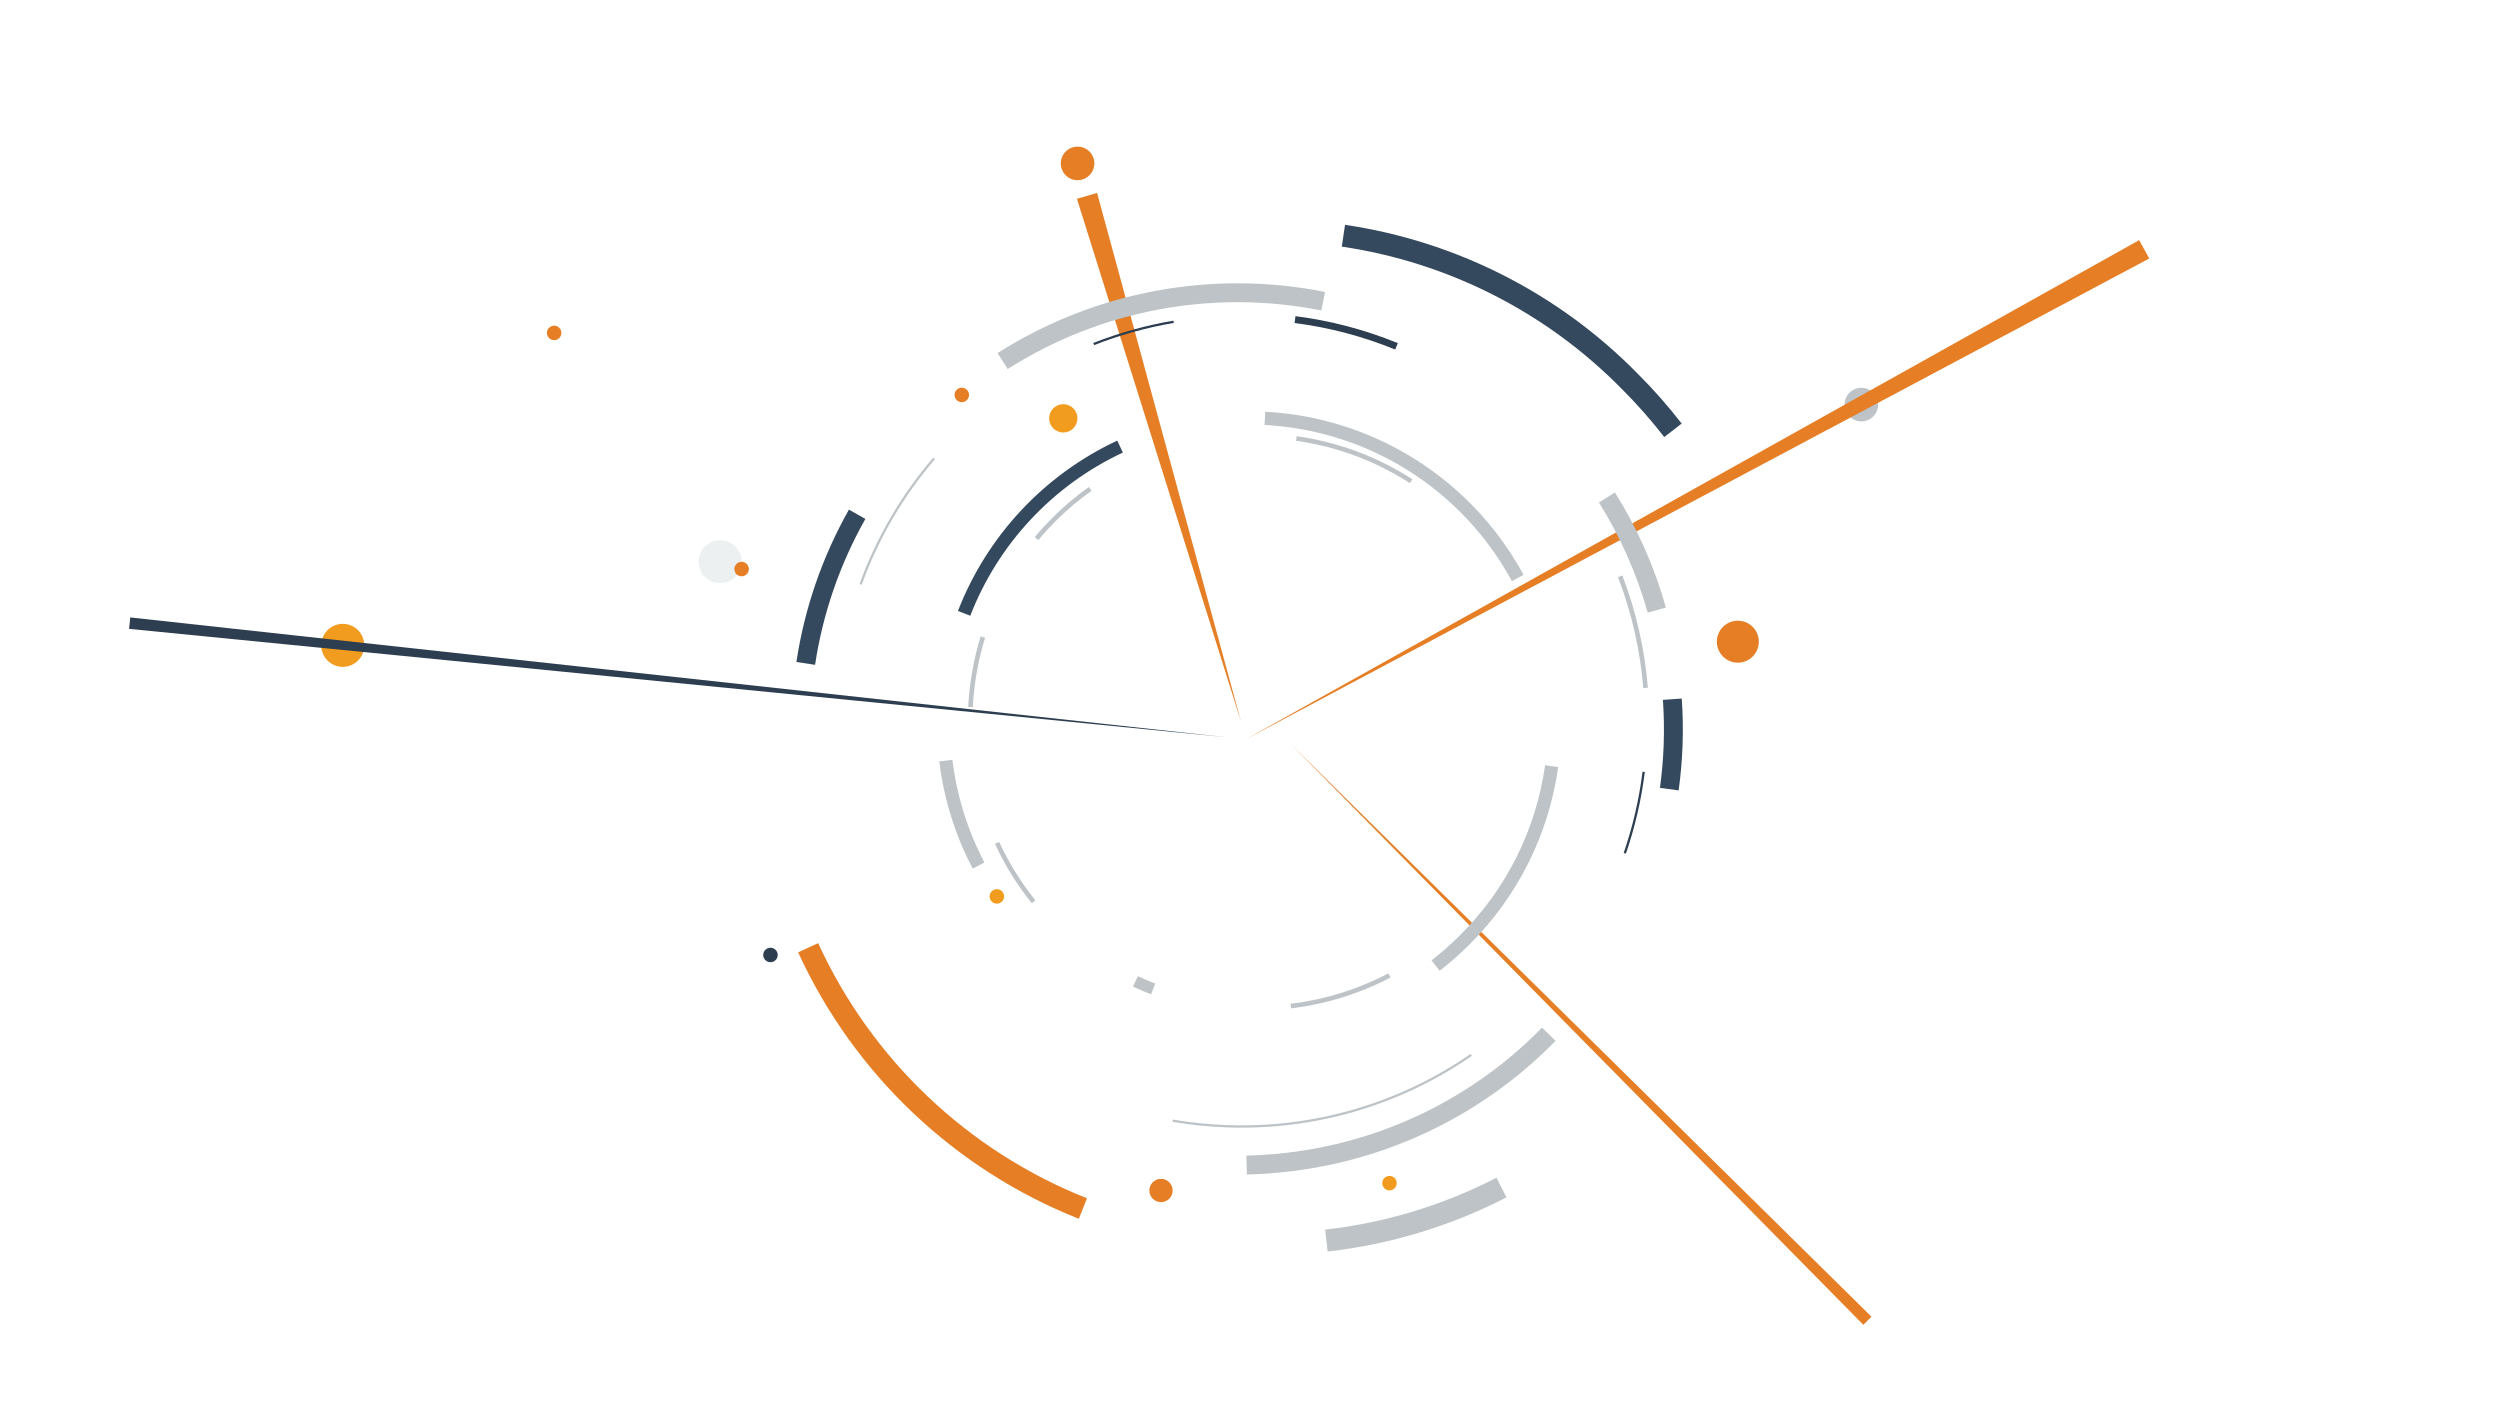
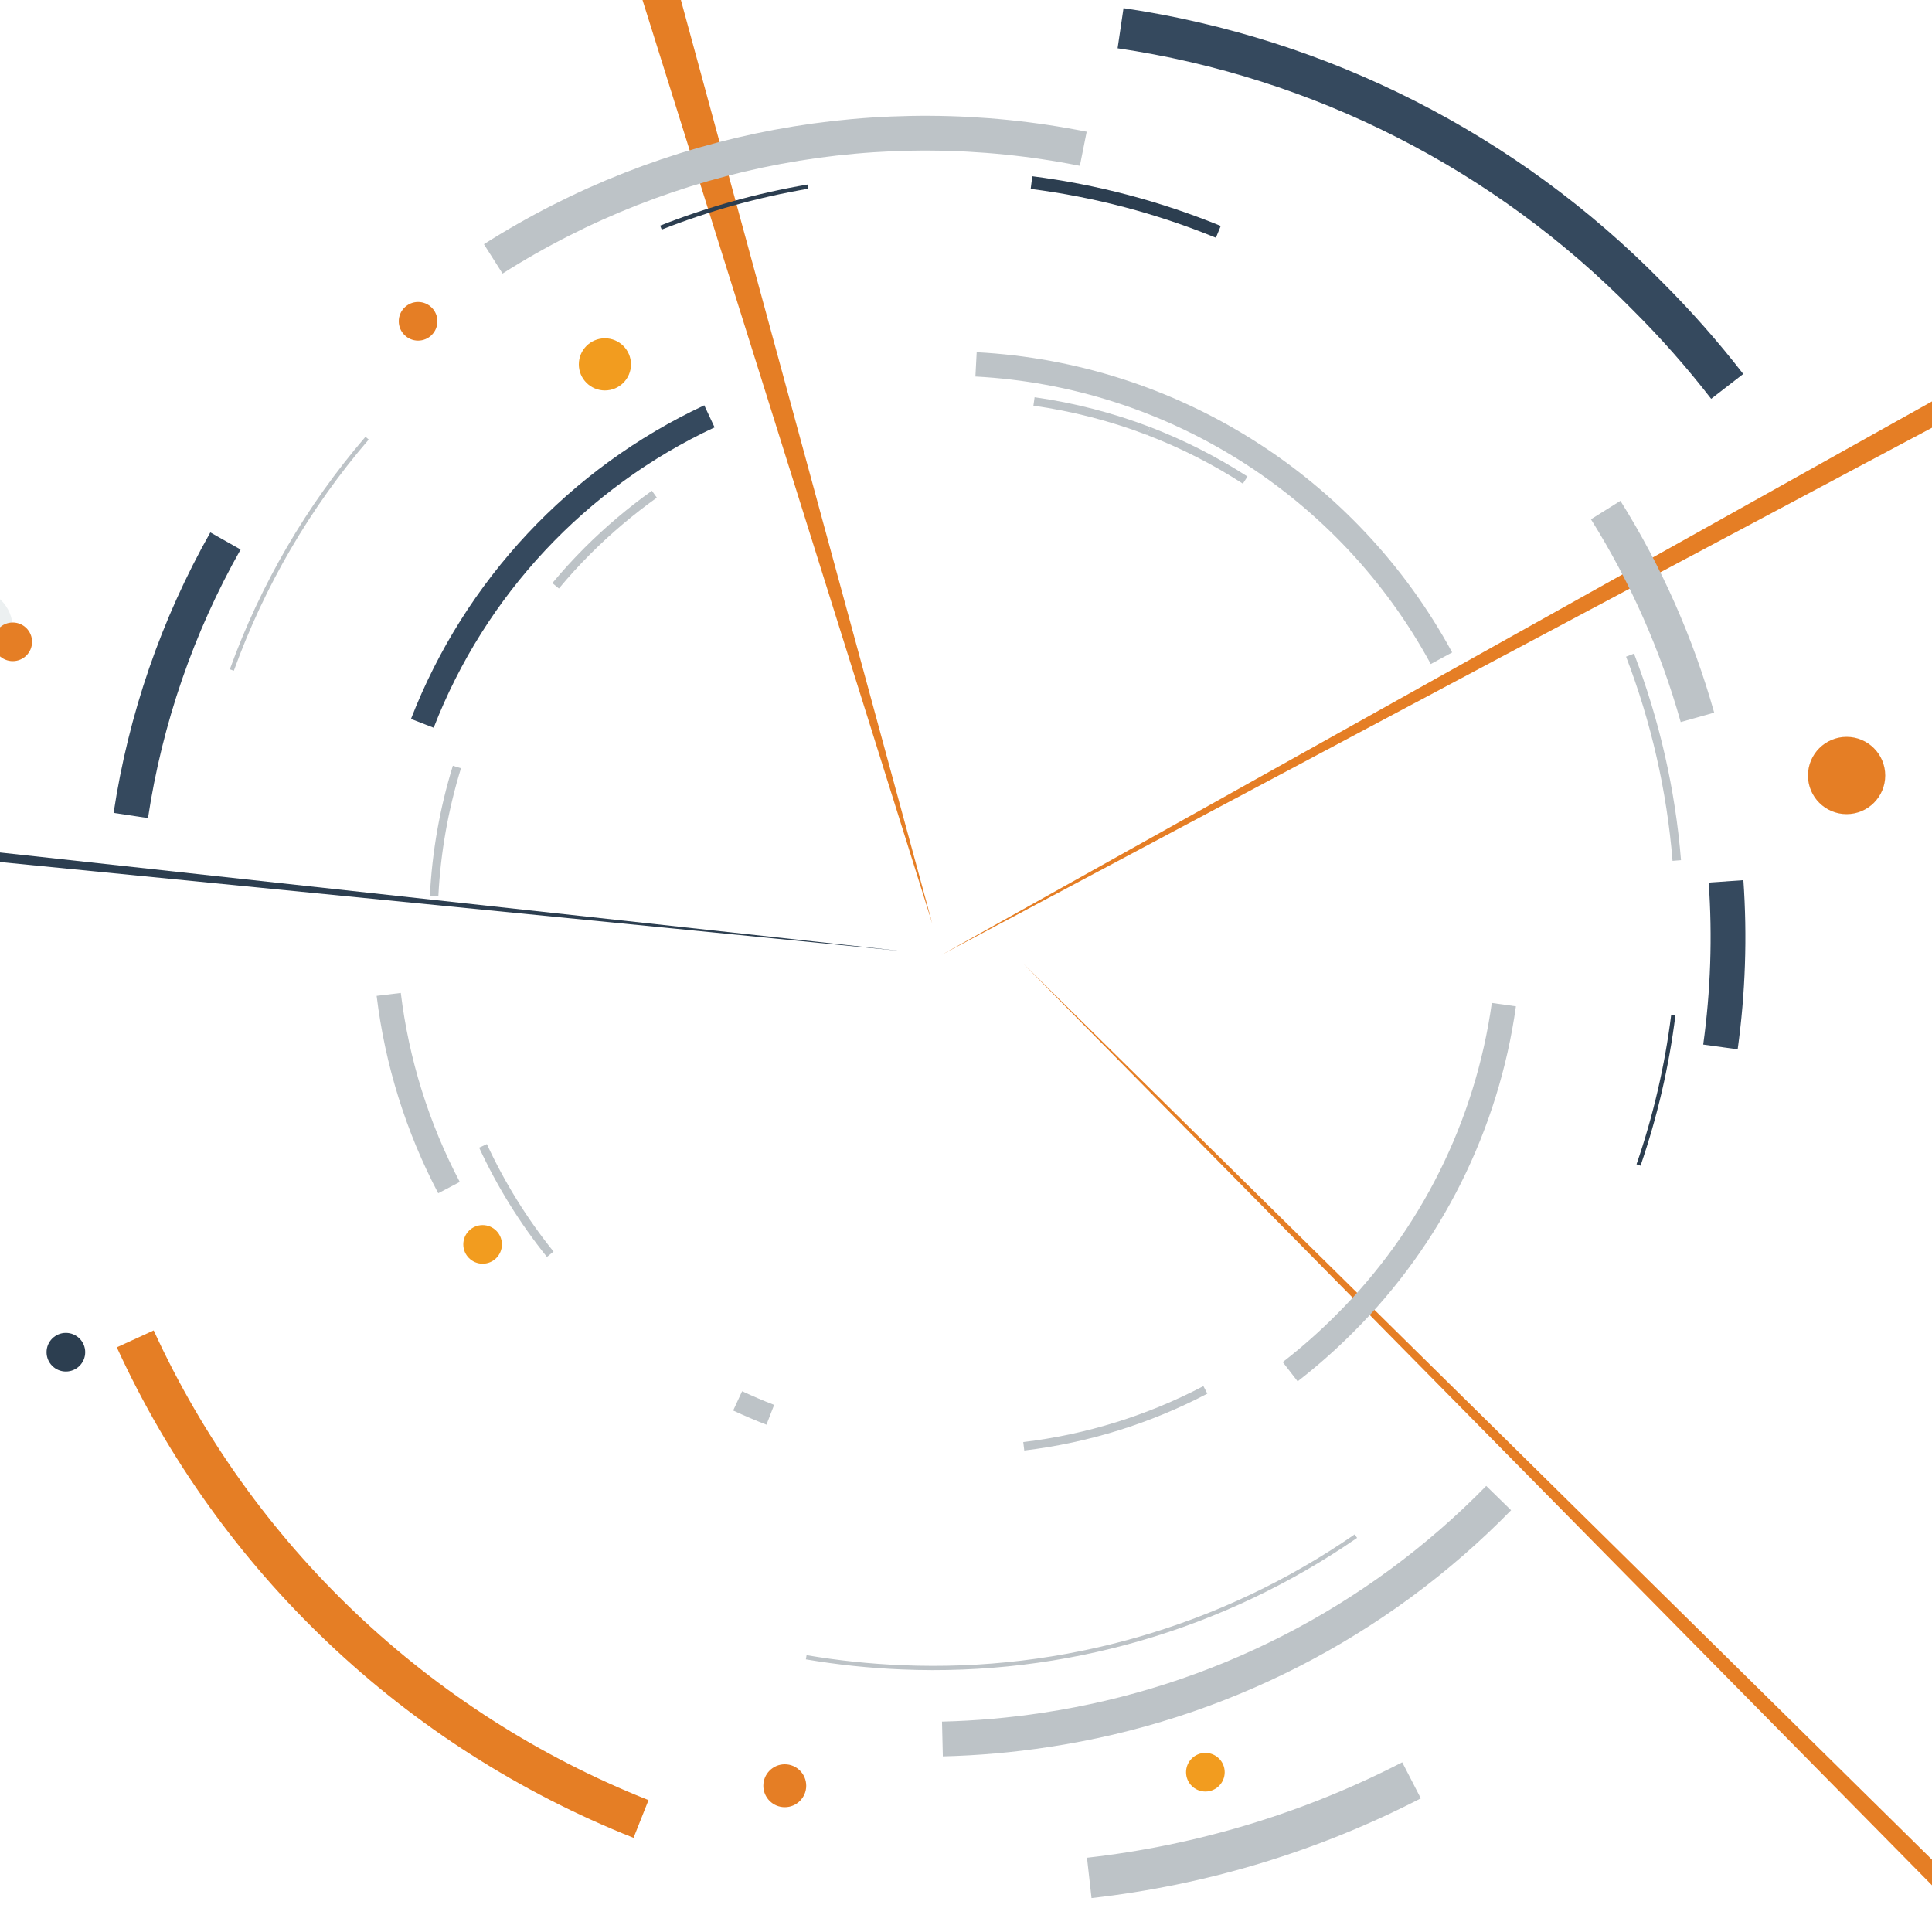
- <svg xmlns="http://www.w3.org/2000/svg" id="Layer_1" data-name="Layer 1" viewBox="0 0 238.2 135.33">
-   <defs>
-     <style>.cls-1{fill:#bdc3c7;}.cls-2{fill:#f29c1f;}.cls-3{fill:#ecf0f1;}.cls-4{fill:#e57e25;}.cls-5{fill:#2c3e50;}.cls-10,.cls-11,.cls-12,.cls-13,.cls-14,.cls-15,.cls-16,.cls-17,.cls-6,.cls-7,.cls-8,.cls-9{fill:none;stroke-miterlimit:10;}.cls-12,.cls-6,.cls-9{stroke:#35495e;}.cls-6,.cls-7{stroke-width:1.26px;}.cls-11,.cls-13,.cls-14,.cls-17,.cls-7,.cls-8{stroke:#bdc3c7;}.cls-8,.cls-9{stroke-width:1.8px;}.cls-10{stroke:#e57e25;}.cls-10,.cls-11,.cls-12{stroke-width:2.1px;}.cls-13{stroke-width:0.44px;}.cls-14{stroke-width:1.1px;}.cls-15,.cls-16{stroke:#2c3e50;}.cls-15{stroke-width:0.66px;}.cls-16,.cls-17{stroke-width:0.22px;}</style>
-   </defs>
-   <circle class="cls-1" cx="177.35" cy="38.55" r="1.6" />
-   <circle class="cls-2" cx="32.66" cy="61.49" r="2.05" />
-   <circle class="cls-3" cx="68.61" cy="53.52" r="2.05" />
-   <polygon class="cls-4" points="104.53 18.38 118.26 68.82 102.61 18.94 104.53 18.38" />
-   <polygon class="cls-4" points="177.54 126.23 122.99 70.9 178.31 125.45 177.54 126.23" />
-   <polygon class="cls-5" points="12.41 58.83 116.8 70.24 12.3 59.92 12.41 58.83" />
-   <polygon class="cls-4" points="204.78 24.63 118.74 70.42 203.82 22.88 204.78 24.63" />
-   <path class="cls-6" d="M91.86,58.44a29.21,29.21,0,0,1,14.86-15.89" />
-   <path class="cls-7" d="M93.24,82.47a29,29,0,0,1-3.12-10" />
-   <path class="cls-7" d="M147.84,73a29,29,0,0,1-8.24,16.51A29.39,29.39,0,0,1,136.78,92" />
-   <path class="cls-7" d="M120.52,39.86a29.16,29.16,0,0,1,24.09,15.21" />
-   <path class="cls-8" d="M95.53,34.4a41.72,41.72,0,0,1,30.54-5.7" />
-   <path class="cls-9" d="M76.77,63.21A41.45,41.45,0,0,1,81.67,49" />
-   <path class="cls-8" d="M147.57,98.54a41.38,41.38,0,0,1-23.45,12,42,42,0,0,1-5.34.47" />
-   <path class="cls-9" d="M159.34,66.62a41.41,41.41,0,0,1-.29,8.57" />
-   <path class="cls-8" d="M153.11,47.4a41.28,41.28,0,0,1,4.75,10.73" />
-   <path class="cls-10" d="M103.18,115.15A48.46,48.46,0,0,1,77,90.3" />
-   <path class="cls-11" d="M143.06,113.15a48.16,48.16,0,0,1-16.68,5.05" />
-   <path class="cls-12" d="M128,22.46a48.07,48.07,0,0,1,27.28,13.87A48.75,48.75,0,0,1,159.4,41" />
-   <path class="cls-13" d="M98.48,85.92A27.11,27.11,0,0,1,95,80.31" />
-   <path class="cls-14" d="M109.87,94.23q-.85-.33-1.69-.72" />
-   <path class="cls-13" d="M132.39,92.94a27.2,27.2,0,0,1-9.4,2.92" />
-   <path class="cls-13" d="M129.45,43.31a27.07,27.07,0,0,1,5,2.54" />
-   <path class="cls-13" d="M123.52,41.78a27.25,27.25,0,0,1,5.93,1.53" />
-   <path class="cls-13" d="M98.76,51.32q.78-.94,1.66-1.82a27.46,27.46,0,0,1,3.45-2.92" />
-   <path class="cls-13" d="M92.47,67.37a27.34,27.34,0,0,1,1.18-6.67" />
-   <path class="cls-15" d="M123.39,30.45A38.39,38.39,0,0,1,133.06,33" />
-   <path class="cls-16" d="M104.21,32.78a38.31,38.31,0,0,1,7.61-2.12" />
-   <path class="cls-17" d="M82,55.68a38.5,38.5,0,0,1,7-12" />
-   <path class="cls-17" d="M140.18,100.51a38.43,38.43,0,0,1-23.5,6.79,39,39,0,0,1-4.95-.52" />
-   <path class="cls-16" d="M156.61,73.54a38.45,38.45,0,0,1-1.8,7.76" />
-   <path class="cls-13" d="M154.37,54.91a38.34,38.34,0,0,1,2.42,10.63" />
-   <circle class="cls-2" cx="101.31" cy="39.86" r="1.35" />
-   <circle class="cls-5" cx="73.41" cy="90.99" r="0.69" />
-   <circle class="cls-4" cx="165.58" cy="61.14" r="2" />
-   <circle class="cls-4" cx="52.8" cy="31.72" r="0.69" />
-   <circle class="cls-4" cx="70.66" cy="54.22" r="0.69" />
-   <circle class="cls-4" cx="91.64" cy="37.63" r="0.69" />
-   <circle class="cls-2" cx="132.39" cy="112.73" r="0.69" />
-   <circle class="cls-2" cx="94.98" cy="85.41" r="0.69" />
-   <circle class="cls-4" cx="102.67" cy="15.57" r="1.6" />
-   <circle class="cls-4" cx="110.62" cy="113.43" r="1.11" />
+ <svg xmlns="http://www.w3.org/2000/svg" width="100px" height="100px" viewBox="0 0 100 100" version="1.1">
+   <defs />
+   <g id="Page-1" stroke="none" stroke-width="1" fill="none" fill-rule="evenodd">
+     <g id="visualize" transform="translate(-58, -8)">
+       <circle id="Oval" fill="#ECF0F1" fill-rule="nonzero" cx="56.61" cy="40.52" r="2.05" />
+       <polygon id="Shape" fill="#E57E25" fill-rule="nonzero" points="92.53 5.38 106.26 55.82 90.61 5.94" />
+       <polygon id="Shape" fill="#E57E25" fill-rule="nonzero" points="165.54 113.23 110.99 57.9 166.31 112.45" />
+       <polygon id="Shape" fill="#2C3E50" fill-rule="nonzero" points="0.41 45.83 104.8 57.24 0.3 46.92" />
+       <polygon id="Shape" fill="#E57E25" fill-rule="nonzero" points="192.78 11.63 106.74 57.42 191.82 9.88" />
+       <path d="M79.86,45.44 C82.582,38.427 87.905,32.736 94.72,29.55" id="Shape" stroke="#35495E" stroke-width="1.26" />
+       <path d="M81.24,69.47 C79.602,66.354 78.544,62.965 78.12,59.47" id="Shape" stroke="#BDC3C7" stroke-width="1.26" />
+       <path d="M135.84,60 C134.964,66.254 132.071,72.051 127.6,76.51 C126.714,77.399 125.772,78.231 124.78,79" id="Shape" stroke="#BDC3C7" stroke-width="1.26" />
+       <path d="M108.52,26.86 C118.649,27.395 127.772,33.155 132.61,42.07" id="Shape" stroke="#BDC3C7" stroke-width="1.26" />
+       <path d="M83.53,21.4 C92.597,15.639 103.536,13.597 114.07,15.7" id="Shape" stroke="#BDC3C7" stroke-width="1.8" />
+       <path d="M64.77,50.21 C65.524,45.214 67.184,40.398 69.67,36" id="Shape" stroke="#35495E" stroke-width="1.8" />
+       <path d="M135.57,85.54 C129.269,91.988 121.035,96.201 112.12,97.54 C110.352,97.81 108.568,97.967 106.78,98.01" id="Shape" stroke="#BDC3C7" stroke-width="1.8" />
+       <path d="M147.34,53.62 C147.54,56.479 147.443,59.351 147.05,62.19" id="Shape" stroke="#35495E" stroke-width="1.8" />
+       <path d="M141.11,34.4 C143.196,37.732 144.796,41.345 145.86,45.13" id="Shape" stroke="#BDC3C7" stroke-width="1.8" />
+       <path d="M91.18,102.15 C79.579,97.547 70.201,88.646 65,77.3" id="Shape" stroke="#E57E25" stroke-width="2.1" />
+       <path d="M131.06,100.15 C125.853,102.834 120.201,104.545 114.38,105.2" id="Shape" stroke="#BDC3C7" stroke-width="2.1" />
+       <path d="M116,9.46 C126.362,10.988 135.94,15.858 143.28,23.33 C144.751,24.797 146.128,26.357 147.4,28" id="Shape" stroke="#35495E" stroke-width="2.1" />
+       <path d="M86.48,72.92 C85.096,71.199 83.927,69.315 83,67.31" id="Shape" stroke="#BDC3C7" stroke-width="0.44" />
+       <path d="M97.87,81.23 C97.303,81.01 96.74,80.77 96.18,80.51" id="Shape" stroke="#BDC3C7" stroke-width="1.1" />
+       <path d="M120.39,79.94 C117.46,81.477 114.275,82.466 110.99,82.86" id="Shape" stroke="#BDC3C7" stroke-width="0.44" />
+       <path d="M117.45,30.31 C119.2,30.981 120.876,31.833 122.45,32.85" id="Shape" stroke="#BDC3C7" stroke-width="0.44" />
+       <path d="M111.52,28.78 C113.548,29.066 115.537,29.579 117.45,30.31" id="Shape" stroke="#BDC3C7" stroke-width="0.44" />
+       <path d="M86.76,38.32 C87.28,37.693 87.833,37.087 88.42,36.5 C89.488,35.434 90.642,34.457 91.87,33.58" id="Shape" stroke="#BDC3C7" stroke-width="0.44" />
+       <path d="M80.47,54.37 C80.585,52.106 80.982,49.866 81.65,47.7" id="Shape" stroke="#BDC3C7" stroke-width="0.44" />
+       <path d="M111.39,17.45 C114.711,17.875 117.962,18.732 121.06,20" id="Shape" stroke="#2C3E50" stroke-width="0.66" />
+       <path d="M92.21,19.78 C94.667,18.813 97.217,18.103 99.82,17.66" id="Shape" stroke="#2C3E50" stroke-width="0.22" />
+       <path d="M70,42.68 C71.586,38.289 73.958,34.222 77,30.68" id="Shape" stroke="#BDC3C7" stroke-width="0.22" />
+       <path d="M128.18,87.51 C121.295,92.272 113.044,94.657 104.68,94.3 C103.021,94.232 101.367,94.059 99.73,93.78" id="Shape" stroke="#BDC3C7" stroke-width="0.22" />
+       <path d="M144.61,60.54 C144.28,63.182 143.677,65.783 142.81,68.3" id="Shape" stroke="#2C3E50" stroke-width="0.22" />
+       <path d="M142.37,41.91 C143.679,45.32 144.494,48.899 144.79,52.54" id="Shape" stroke="#BDC3C7" stroke-width="0.44" />
+       <circle id="Oval" fill="#F29C1F" fill-rule="nonzero" cx="89.31" cy="26.86" r="1.35" />
+       <circle id="Oval" fill="#2C3E50" fill-rule="nonzero" cx="61.41" cy="77.99" r="1" />
+       <circle id="Oval" fill="#E57E25" fill-rule="nonzero" cx="153.58" cy="48.14" r="2" />
+       <circle id="Oval" fill="#E57E25" fill-rule="nonzero" cx="58.66" cy="41.22" r="1" />
+       <circle id="Oval" fill="#E57E25" fill-rule="nonzero" cx="79.64" cy="24.63" r="1" />
+       <circle id="Oval" fill="#F29C1F" fill-rule="nonzero" cx="120.39" cy="99.73" r="1" />
+       <circle id="Oval" fill="#F29C1F" fill-rule="nonzero" cx="82.98" cy="72.41" r="1" />
+       <circle id="Oval" fill="#E57E25" fill-rule="nonzero" cx="98.62" cy="100.43" r="1.11" />
+     </g>
+   </g>
</svg>
